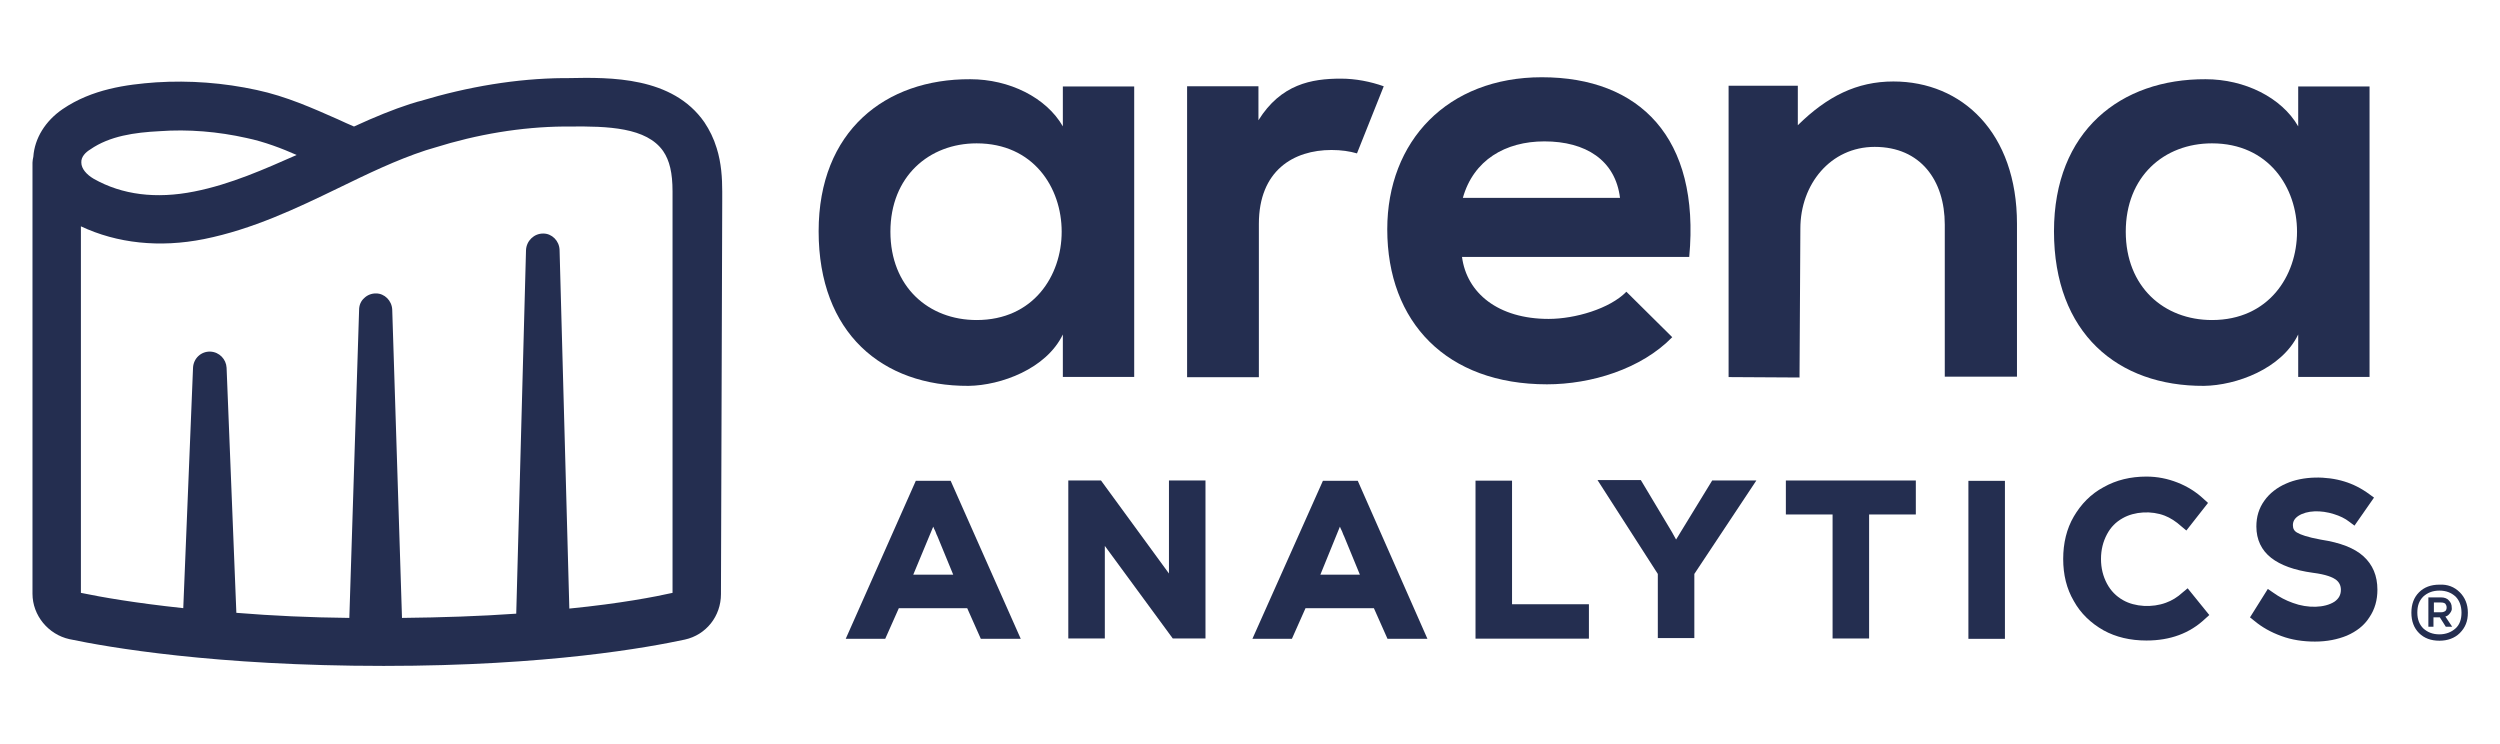
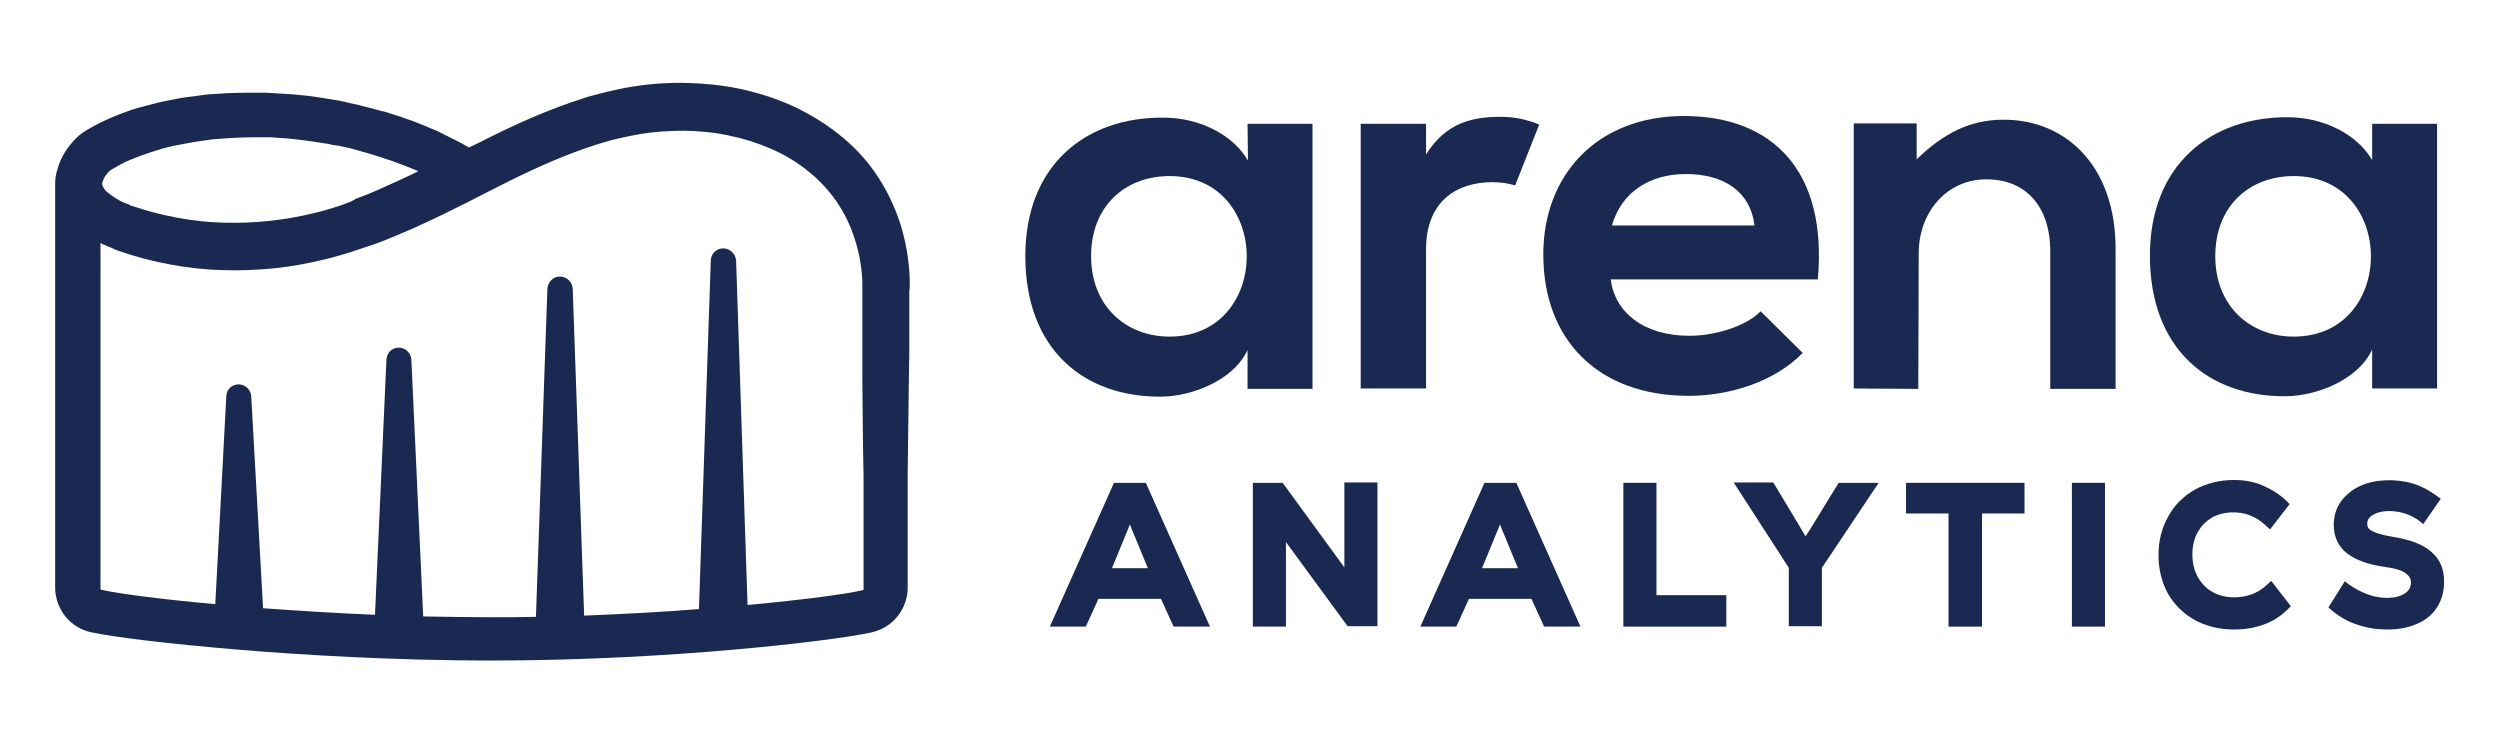
<svg xmlns="http://www.w3.org/2000/svg" version="1.1" id="Layer_1" x="0px" y="0px" viewBox="0 0 612 182" style="enable-background:new 0 0 612 182;" xml:space="preserve">
  <style type="text/css">
- 	.st0{fill:#242E50;}
+ 	.st0{fill:#1A2951;}
</style>
-   <g transform="matrix(0.124765,0,0,0.124765,159.73,48.5755)">
-     <g transform="matrix(8.33333,0,0,8.33333,-188.325,313.985)">
-       <path class="st0" d="M88.7,39.6c0.1,0.3,0.3,0.7,0.5,1.1c0.2,0.6,0.4,1,0.5,1.2l3.7,9H84L88.7,39.6z M92.8,28.8h-8.2L68.1,66h9.3    l3.2-7.2h16.1l3.2,7.2h9.4L92.8,28.8z" />
+   <g>
+     <g>
+       <path class="st0" d="M280.5,118.2h-7.8L257,153.4h8.8l3.1-6.8h15.3l3.1,6.8h8.9L280.5,118.2z M276.6,128.4c0.1,0.3,0.3,0.6,0.4,1    c0.2,0.6,0.4,1,0.5,1.2l3.5,8.5h-8.8L276.6,128.4z" />
+       <path class="st0" d="M329.1,118.2v20.7L314,118.2h-7.3v35.2h8.1v-20.7c0,0,0,0,0,0l15.1,20.6h7.3v-35.2H329.1z" />
+       <path class="st0" d="M371.2,118.2h-7.8l-15.7,35.2h8.8l3.1-6.8h15.3l3.1,6.8h8.9L371.2,118.2z M367.2,128.4c0.1,0.3,0.3,0.6,0.4,1    c0.2,0.6,0.4,1,0.5,1.2l3.5,8.5h-8.8L367.2,128.4z" />
+       <polygon class="st0" points="405.5,145.7 405.5,118.2 397.4,118.2 397.4,153.4 422.6,153.4 422.6,145.7   " />
+       <path class="st0" d="M450.1,118.2l-7,11.4c-0.4,0.6-0.8,1.2-1.1,1.7c-0.3-0.5-0.6-1-1-1.7l-6.9-11.5h-9.7l13.5,20.9v14.3h8.1V139    l13.9-20.8H450.1z" />
+       <polygon class="st0" points="466.6,118.2 466.6,125.7 477,125.7 477,153.4 485.2,153.4 485.2,125.7 495.6,125.7 495.6,118.2   " />
+       <rect x="507.2" y="118.2" class="st0" width="8.1" height="35.2" />
+       <path class="st0" d="M556,142.2l-1.1,1c-1.2,1.1-2.4,1.8-3.7,2.3c-3,1.1-6.9,1-9.6-0.6c-1.6-0.9-2.7-2.1-3.6-3.7    c-0.9-1.6-1.3-3.4-1.3-5.5c0-2,0.4-3.9,1.3-5.4c0.9-1.6,2-2.7,3.5-3.6c2.6-1.5,6.4-1.7,9.4-0.5c1.3,0.5,2.5,1.3,3.7,2.4l1.1,1    l4.8-6.2l-0.9-0.9c-1.7-1.6-3.7-2.8-5.8-3.7c-2.1-0.9-4.5-1.3-6.9-1.3c-3.5,0-6.7,0.8-9.5,2.3c-2.8,1.6-5.1,3.8-6.6,6.6    c-1.6,2.8-2.4,6-2.4,9.5c0,3.5,0.8,6.6,2.3,9.4c1.6,2.8,3.8,4.9,6.6,6.5c2.8,1.5,6,2.3,9.6,2.3c5.3,0,9.7-1.6,13-4.8l0.9-0.9    L556,142.2z" />
+       <path class="st0" d="M595.2,135.1c-2-1.8-5.1-3-9.5-3.7c-3.1-0.5-4.5-1.1-5.2-1.5c-0.7-0.4-1-0.9-1-1.7c0-0.9,0.4-1.5,1.3-2.1    c1.9-1.2,5-1.3,7.9-0.4c1.3,0.4,2.4,1,3.4,1.7l1.1,0.9l4.3-6.2l-1.1-0.8c-1.8-1.3-3.7-2.3-5.6-2.9c-4-1.2-9.1-1.2-12.9,0.5    c-2,0.9-3.6,2.2-4.8,3.8c-1.2,1.7-1.8,3.6-1.8,5.8c0,2.9,1.1,5.3,3.3,7c2.1,1.6,5.1,2.7,9.3,3.3c3.1,0.4,4.5,1.1,5.1,1.6    c0.8,0.6,1.2,1.3,1.2,2.2c0,1.1-0.5,2-1.4,2.6c-2.1,1.5-6,1.5-9.2,0.3c-1.6-0.6-3.1-1.4-4.4-2.3l-1.2-0.9l-4,6.4l0.9,0.8    c1.7,1.4,3.7,2.6,6.1,3.4c2.3,0.8,4.8,1.2,7.4,1.2c2.6,0,5-0.4,7.1-1.3c2.2-0.9,3.9-2.3,5-4c1.2-1.8,1.8-3.9,1.8-6.2    C598.4,139.4,597.3,136.9,595.2,135.1z" />
    </g>
-     <g transform="matrix(8.33333,0,0,8.33333,87.5208,367.605)">
-       <path class="st0" d="M111.1,22.3v21.9l-16-21.9h-7.7v37.2H96V37.7l0,0l16,21.8h7.7V22.3H111.1z" />
+     <g>
+       <path class="st0" d="M305.5,39.3c-3.7-6.4-12-10.5-20.6-10.5C265.9,28.6,251,40.3,251,62.7c0,22.7,14.2,34.6,33.4,34.4    c7.2-0.1,17.4-3.8,21-11.4l0,9.5h15.9V30.3h-15.9L305.5,39.3z M286.3,82.4c-10.6,0-19.2-7.4-19.2-19.7c0-12.4,8.5-19.6,19.2-19.6    C311.5,43.1,311.5,82.4,286.3,82.4z" />
+       <path class="st0" d="M367.4,28.6c-6.6,0-13.3,1.2-18.3,9.2l0-7.5h-16v64.8h16V61c0-12,7.8-16.4,16.2-16.4c2.2,0,4,0.3,5.6,0.8    l5.9-14.9C374,29.3,370.7,28.6,367.4,28.6z" />
+       <path class="st0" d="M412.2,28.4c-21,0-34.4,14.2-34.4,33.9c0,20.8,13.3,34.6,35.6,34.6c9.9,0,21-3.4,27.9-10.5L431,76.2    c-3.7,3.8-11.4,6-17.4,6c-11.3,0-18.3-5.8-19.3-13.8H445C447.4,41.8,433.9,28.4,412.2,28.4z M394.6,55.2    c2.4-8.4,9.5-12.6,18.1-12.6c9.2,0,15.8,4.2,16.8,12.6H394.6z" />
+       <path class="st0" d="M490.5,29.3c-8.2,0-14.7,3.3-21.3,9.7l0-8.8h-15.4v64.9l15.8,0.1l0.1-33.2c0-9.9,6.7-18.1,16.6-18.1    c10.3,0,15.6,7.5,15.6,17.4v33.9h16v-34C518,40.7,505.8,29.3,490.5,29.3z" />
+       <path class="st0" d="M580.7,30.3l0,8.9c-3.7-6.4-12-10.5-20.6-10.5c-18.9-0.1-33.8,11.6-33.8,33.9c0,22.7,14.2,34.6,33.4,34.4    c7.2-0.1,17.4-3.8,21-11.4l0,9.5h15.9V30.3H580.7z M561.5,82.4c-10.6,0-19.2-7.4-19.2-19.7c0-12.4,8.5-19.6,19.2-19.6    C586.7,43.1,586.7,82.4,561.5,82.4z" />
    </g>
-     <g transform="matrix(8.33333,0,0,8.33333,287.952,313.985)">
-       <path class="st0" d="M127.3,39.6c0.1,0.3,0.3,0.7,0.5,1.1c0.2,0.6,0.4,1,0.5,1.2l3.7,9h-9.3L127.3,39.6z M131.5,28.8h-8.2    L106.7,66h9.3l3.2-7.2h16.1l3.2,7.2h9.4L131.5,28.8z" />
-     </g>
-     <g transform="matrix(8.33333,0,0,8.33333,489.011,222.913)">
-       <path class="st0" d="M143.7,68.8V39.7h-8.6v37.2h26.7v-8.1H143.7z" />
-     </g>
-     <g transform="matrix(8.33333,0,0,8.33333,723.369,367.605)">
-       <path class="st0" d="M162.7,22.3l-7.4,12.1c-0.4,0.7-0.8,1.3-1.1,1.8c-0.3-0.5-0.6-1.1-1-1.8l-7.3-12.2h-10.2l14.2,22.1v15.1h8.6    V44.3l14.6-22C173.1,22.3,162.7,22.3,162.7,22.3z" />
-     </g>
-     <g transform="matrix(8.33333,0,0,8.33333,809.607,367.605)">
-       <path class="st0" d="M169.7,22.3v8h11v29.2h8.6V30.3h11v-8H169.7z" />
-     </g>
-     <g transform="matrix(8.33333,0,0,8.33333,-7469.73,-4331.72)">
-       <rect x="1206.2" y="586.3" class="st0" width="8.6" height="37.2" />
-     </g>
-     <g transform="matrix(8.33333,0,0,8.33333,1279.59,241.585)">
-       <path class="st0" d="M207.9,62.8l-1.2,1c-1.2,1.1-2.5,1.9-3.9,2.4c-3.2,1.2-7.3,1-10.1-0.6c-1.6-0.9-2.9-2.2-3.8-3.9    c-0.9-1.7-1.4-3.6-1.4-5.8s0.5-4.1,1.4-5.8s2.1-2.9,3.7-3.8c2.8-1.6,6.8-1.8,9.9-0.6c1.3,0.5,2.7,1.4,3.9,2.5l1.2,1l5.1-6.5    l-1-0.9c-1.8-1.7-3.9-3-6.2-3.9c-2.3-0.9-4.7-1.4-7.3-1.4c-3.7,0-7.1,0.8-10.1,2.5c-3,1.6-5.3,4-7,6.9s-2.5,6.3-2.5,10    s0.8,7,2.5,9.9c1.6,2.9,4,5.2,7,6.9c2.9,1.6,6.3,2.4,10.1,2.4c5.6,0,10.2-1.7,13.8-5.1l1-0.9L207.9,62.8z" />
-     </g>
-     <g transform="matrix(8.33333,0,0,8.33333,1485.28,277.004)">
-       <path class="st0" d="M224.6,51c-2.1-1.9-5.4-3.2-10-3.9c-3.3-0.6-4.8-1.2-5.5-1.6c-0.8-0.4-1.1-1-1.1-1.8c0-0.9,0.4-1.6,1.3-2.2    c2-1.3,5.3-1.4,8.4-0.4c1.3,0.4,2.6,1,3.6,1.8l1.2,0.9l4.6-6.6l-1.1-0.8c-1.9-1.4-3.9-2.4-5.9-3c-4.2-1.3-9.7-1.3-13.7,0.5    c-2.1,0.9-3.9,2.3-5.1,4c-1.3,1.8-1.9,3.8-1.9,6.1c0,3.1,1.2,5.6,3.5,7.4c2.2,1.7,5.4,2.9,9.8,3.5c3.2,0.4,4.7,1.1,5.4,1.6    c0.8,0.6,1.2,1.4,1.2,2.4c0,1.2-0.5,2.1-1.5,2.8c-2.3,1.5-6.3,1.6-9.8,0.3c-1.7-0.6-3.2-1.4-4.6-2.4l-1.3-0.9l-4.2,6.7l1,0.8    c1.8,1.5,3.9,2.7,6.4,3.6c2.4,0.9,5.1,1.3,7.9,1.3c2.8,0,5.3-0.5,7.5-1.4c2.3-1,4.1-2.4,5.3-4.3c1.3-1.9,1.9-4.1,1.9-6.5    C227.9,55.6,226.8,53,224.6,51" />
-     </g>
-     <g transform="matrix(8.33333,0,0,8.33333,1581.1,338.647)">
-       <path class="st0" d="M232.4,56.5c0.2-0.2,0.3-0.5,0.3-0.8c0-0.4-0.1-0.6-0.3-0.9c-0.2-0.2-0.6-0.3-1-0.3h-1.7v2.3h1.7    C231.8,56.8,232.1,56.7,232.4,56.5 M233.5,57c-0.3,0.4-0.6,0.7-1.1,0.8l1.6,2.4h-1.5l-1.4-2.2h-1.5v2.2h-1.2v-6.9h3    c0.7,0,1.4,0.2,1.8,0.7c0.5,0.5,0.7,1,0.7,1.7C234,56.2,233.8,56.6,233.5,57 M234.8,60.6c1-0.9,1.4-2.2,1.4-3.7    c0-1.6-0.5-2.9-1.4-3.8c-1-0.9-2.2-1.4-3.8-1.4s-2.8,0.5-3.8,1.4c-1,1-1.4,2.2-1.4,3.8s0.5,2.8,1.4,3.7c1,0.9,2.2,1.4,3.8,1.4    C232.5,62,233.8,61.5,234.8,60.6 M235.8,52.1c1.2,1.2,1.9,2.8,1.9,4.8s-0.6,3.5-1.9,4.8c-1.2,1.2-2.9,1.8-4.8,1.8    c-2,0-3.6-0.6-4.8-1.8s-1.8-2.8-1.8-4.8s0.6-3.6,1.8-4.8s2.8-1.8,4.8-1.8C232.9,50.2,234.5,50.8,235.8,52.1" />
-     </g>
-     <g transform="matrix(8.33333,0,0,8.33333,-137.348,-209.732)">
-       <path class="st0" d="M92.8,53.8C81.5,53.8,72.5,46,72.5,33s9.1-20.8,20.3-20.8C119.5,12.2,119.5,53.8,92.8,53.8 M113.1,8.2    c-3.9-6.8-12.6-11.1-21.8-11.1C71.3-3,55.6,9.3,55.6,32.9c0,24,15,36.5,35.3,36.4c7.6-0.1,18.3-4,22.2-12.1v10h16.8V-1.2h-16.8    L113.1,8.2z" />
-     </g>
-     <g transform="matrix(8.33333,0,0,8.33333,288.937,61.625)">
-       <path class="st0" d="M127.4-35.6c-6.9,0-14.1,1.3-19.4,9.8v-8H91.2v68.5h16.9V-1.4c0-12.6,8.2-17.4,17.1-17.4c2.3,0,4.3,0.3,6,0.8    l6.3-15.8C134.4-34.9,130.9-35.6,127.4-35.6" />
-     </g>
-     <g transform="matrix(8.33333,0,0,8.33333,431.686,-70.2625)">
-       <path class="st0" d="M139,8.3C141.5-0.6,149-5,158.2-5c9.7,0,16.7,4.4,17.8,13.3C176,8.3,139,8.3,139,8.3z M157.6-20.1    c-22.2,0-36.4,15-36.4,35.8c0,21.9,14,36.5,37.6,36.5c10.4,0,22.2-3.6,29.5-11.1l-10.8-10.7c-3.9,4-12.1,6.4-18.3,6.4    c-11.9,0-19.3-6.1-20.4-14.6h53.5C194.9-5.9,180.6-20.1,157.6-20.1" />
-     </g>
-     <g transform="matrix(8.33333,0,0,8.33333,935.576,62.1967)">
-       <path class="st0" d="M179.9-35c-8.6,0-15.6,3.5-22.5,10.3V-34h-16.3v68.6l16.7,0.1L158-0.4c0-10.4,7.1-19.2,17.5-19.2    c10.8,0,16.5,7.9,16.5,18.3v35.8h17v-36C209-22.9,196.1-35,179.9-35" />
-     </g>
-     <g transform="matrix(8.33333,0,0,8.33333,1308.19,-209.732)">
-       <path class="st0" d="M210.2,53.8c-11.3,0-20.3-7.8-20.3-20.8s9-20.8,20.3-20.8C236.9,12.2,236.9,53.8,210.2,53.8 M230.5-1.2v9.4    c-3.9-6.8-12.6-11.1-21.8-11.1C188.7-3,173,9.3,173,32.9c0,24,15,36.5,35.3,36.4c7.6-0.1,18.3-4,22.2-12.1v10h16.8V-1.2H230.5z" />
-     </g>
-     <g transform="matrix(8.33333,0,0,8.33333,-493.167,-204.429)">
-       <path class="st0" d="M63.9,117.4c-4,0.9-12.2,2.5-24.3,3.7l-2.3-84.5c-0.1-2.1-1.8-3.8-3.8-3.8h-0.1c-2.1,0-3.9,1.7-4,3.9    l-2.3,85.6c-8.5,0.6-17.6,0.9-26.9,1l-2.3-72.6c-0.1-2.1-1.8-3.8-3.8-3.8H-6c-1,0-2,0.4-2.7,1.1c-0.8,0.7-1.2,1.7-1.2,2.8    l-2.3,72.5c-9.2-0.1-18.1-0.5-26.6-1.2l-2.3-57.7c-0.1-2-1.7-3.7-3.8-3.8c-2.2-0.1-4,1.6-4.1,3.8l-2.3,56.6    c-11.3-1.2-19.3-2.6-24.1-3.6V31.1c8.5,4,18.5,5.1,29,3c11.4-2.3,21.7-7.2,31.6-12c7-3.4,13.6-6.6,20.6-8.9c0.7-0.2,1.3-0.4,2-0.6    c10.2-3.2,20.5-4.9,30.5-5h1.3c9.1-0.1,18.2,0.2,22.1,5.8c1.5,2.2,2.2,5.1,2.2,9.5C63.9,27.4,63.9,111.2,63.9,117.4 M-48.7,22.9    c-9,1.8-17,0.8-23.7-3c-1.7-1-2.9-2.4-2.9-3.8c-0.1-1.4,1.1-2.5,2.1-3.1c4.6-3.2,10.5-4,16.3-4.3c6.8-0.5,13.8,0.1,20.5,1.6    c4.3,0.9,8.4,2.5,11.8,4C-32.1,17.6-40.1,21.2-48.7,22.9 M75.6,22.9c0-3.1-0.2-6.7-1.3-10.2c-0.7-2.3-1.7-4.3-2.9-6.1    C63.9-4.2,49.2-4,39.5-3.8h-1.3c-11,0.1-22.4,2-33.7,5.4C3.6,1.8,2.9,2.1,2.1,2.3c-4,1.3-8.2,3-13.2,5.3c-1.2-0.5-2.5-1.1-3.8-1.7    C-20.8,3.3-27,0.5-34-1c-7.8-1.7-15.8-2.3-23.7-1.8c-7,0.5-15.1,1.6-22,6.3c-4.1,2.8-6.6,6.9-6.9,11.2c-0.1,0.5-0.2,1-0.2,1.4    v101.5c0,5.1,3.7,9.6,8.7,10.7c9,1.9,34.2,6.3,74,6.3c38.8,0,62.5-4.4,70.9-6.2c5-1.1,8.5-5.5,8.5-10.7l0.3-92.5    C75.6,24.4,75.6,23.7,75.6,22.9" />
-     </g>
+     <path class="st0" d="M222.7,70.5c0-0.3,0-0.6,0-0.8c0-0.3,0-0.6,0-0.8c0-0.3,0-0.6,0-0.8c-0.2-4.4-0.9-8.9-2.3-13.3   c-1.4-4.3-3.4-8.5-6-12.3c-2.6-3.8-5.8-7.1-9.4-9.9c-3.6-2.8-7.5-5.1-11.5-6.9c-4.1-1.8-8.3-3.1-12.6-4c-4.3-0.9-8.7-1.3-13-1.4   c-4.3-0.1-8.7,0.2-13,0.9c-2.1,0.3-4.3,0.8-6.4,1.3c-1,0.3-2.1,0.5-3.1,0.8c-0.5,0.1-1,0.3-1.5,0.4l-1.5,0.5   c-8.1,2.6-15.7,6-22.9,9.6c-1.6,0.8-3.1,1.6-4.7,2.3c-1.2-0.7-2.5-1.4-3.7-2c-0.5-0.2-1-0.5-1.4-0.7c-0.5-0.2-1-0.5-1.4-0.7   l-1.4-0.7l-1.5-0.6l-0.7-0.3l-0.7-0.3c-0.5-0.2-1-0.4-1.5-0.6c-1-0.4-2-0.8-3-1.1c-1-0.4-2-0.7-3-1c-0.5-0.2-1-0.3-1.5-0.5   c-0.5-0.2-1-0.3-1.5-0.4l-1.5-0.4l-1.5-0.4l-0.8-0.2l-0.8-0.2l-1.5-0.4l-1.5-0.3c-0.3-0.1-0.5-0.1-0.8-0.2l-0.8-0.2   c-0.5-0.1-1-0.2-1.5-0.3L81,24.3c-2.1-0.3-4.1-0.7-6.2-0.9c-1-0.1-2.1-0.2-3.1-0.3c-0.5,0-1-0.1-1.6-0.1c-0.5,0-1-0.1-1.6-0.1   l-1.6-0.1l-1.6-0.1l-0.8,0l-0.8,0l-1.6,0c-2.1,0-4.2,0-6.3,0.1c-0.5,0-1.1,0.1-1.6,0.1c-0.5,0-1.1,0.1-1.6,0.1l-1.6,0.1l-1.6,0.2   c-0.3,0-0.5,0.1-0.8,0.1L48,23.5c-0.5,0.1-1,0.1-1.6,0.2c-1.1,0.1-2.1,0.3-3.2,0.5c-2.1,0.4-4.2,0.8-6.3,1.4   c-0.5,0.1-1,0.3-1.6,0.4L35,26.1l-0.4,0.1l-0.8,0.2c-1,0.3-2,0.6-3,1c-2,0.7-4.1,1.6-6.2,2.6c-1,0.5-2.1,1.1-3.1,1.7   c-0.3,0.2-0.5,0.3-0.8,0.5l-0.2,0.1l-0.3,0.2c-0.2,0.1-0.3,0.3-0.5,0.4c-0.7,0.5-1.2,1.1-1.7,1.6c-1,1.1-1.9,2.3-2.6,3.6   c-0.7,1.3-1.2,2.7-1.6,4.3c-0.2,0.8-0.3,1.7-0.3,2.6c0,0.2,0,0.4,0,0.6c0,0.1,0,0.2,0,0.3l0,97.9c0,2.6,0.9,5.1,2.5,7.1   c1.6,2,3.9,3.4,6.4,3.9c5.1,1.1,18.4,2.8,36.7,4.3c14.6,1.2,37,2.6,61.2,2.6c23.5,0,44.8-1.4,58.5-2.6c15.1-1.3,28.7-3,34.6-4.3   c2.5-0.6,4.7-1.9,6.3-3.9c1.6-2,2.5-4.5,2.5-7l0-27.5c0-0.1,0-0.2,0-0.3c0.1-8,0.2-16,0.3-24l0.1-6l0-6l0-6l0-3L222.7,70.5z    M25,44.9c0.1-0.3,0.2-0.8,0.5-1.3c0.2-0.5,0.6-0.9,0.9-1.3c0.2-0.2,0.3-0.3,0.4-0.4c0,0,0.1-0.1,0.1-0.1l0,0l0.1-0.1   c0.2-0.1,0.3-0.2,0.5-0.3c0.7-0.4,1.4-0.8,2.1-1.2c1.5-0.8,3.1-1.4,4.9-2.1c0.9-0.3,1.7-0.6,2.6-0.9l0.7-0.2l0.3-0.1l0.3-0.1   c0.4-0.1,0.9-0.3,1.3-0.4c1.8-0.5,3.6-0.9,5.4-1.2c0.9-0.2,1.8-0.3,2.8-0.5c0.5-0.1,0.9-0.1,1.4-0.2l0.7-0.1c0.2,0,0.5-0.1,0.7-0.1   l1.4-0.2l1.4-0.1c0.5,0,0.9-0.1,1.4-0.1c0.5,0,0.9-0.1,1.4-0.1c1.9-0.1,3.8-0.2,5.7-0.2l1.4,0l0.7,0l0.7,0l1.4,0l1.4,0.1   c0.5,0,0.9,0.1,1.4,0.1c0.5,0,0.9,0.1,1.4,0.1c0.9,0.1,1.9,0.2,2.8,0.3c1.9,0.2,3.8,0.5,5.6,0.8l1.4,0.2c0.5,0.1,0.9,0.2,1.4,0.3   l0.7,0.1c0.2,0,0.5,0.1,0.7,0.1l1.4,0.3l1.4,0.3l0.7,0.2l0.7,0.2l1.4,0.4l1.4,0.4c4.2,1.2,8.4,2.7,12.4,4.4   c-1.5,0.8-3.1,1.5-4.6,2.2c-1.8,0.8-3.5,1.6-5.3,2.4c-1.8,0.8-3.5,1.5-5.3,2.1L86,49.3c-0.4,0.2-0.9,0.3-1.3,0.5   c-0.4,0.2-0.9,0.3-1.3,0.5c-0.4,0.1-0.9,0.3-1.3,0.4c-1.8,0.6-3.6,1.1-5.4,1.5c-3.6,0.9-7.3,1.5-11,1.9c-3.7,0.4-7.4,0.5-11.2,0.4   c-3.7-0.1-7.4-0.5-11.1-1.2c-3.7-0.7-7.3-1.6-10.8-2.8l-0.7-0.2c-0.1,0-0.1,0-0.1-0.1l-0.1-0.1c-0.1,0-0.2-0.1-0.3-0.1   c-0.4-0.1-0.7-0.3-1.1-0.4c-0.7-0.3-1.4-0.7-2-1.1c-0.6-0.4-1.2-0.8-1.7-1.2c-0.1-0.1-0.3-0.2-0.4-0.3l-0.2-0.2l-0.1-0.1   c-0.2-0.2-0.3-0.3-0.4-0.5c-0.2-0.3-0.3-0.6-0.4-0.7c0,0,0-0.1,0-0.1c0,0,0,0,0,0c0,0,0,0,0,0C25,45.2,25,45.1,25,44.9z    M211.1,144.5c-3.8,0.9-14.1,2.3-28.1,3.6l-2.8-84.3c-0.1-1.6-1.4-2.9-3-3c-1.7-0.1-3.2,1.3-3.2,3l-2.9,85.3   c-8.6,0.7-18.1,1.2-28.1,1.6l-2.8-80c-0.1-1.6-1.3-2.9-3-3c-1.7-0.1-3.1,1.3-3.2,3l-2.8,80.3c-3.5,0.1-7.1,0.1-10.6,0.1   c-5.6,0-11.3-0.1-17-0.2l-2.9-62.9c-0.1-1.5-1.3-2.8-2.9-2.9c-1.7-0.1-3.1,1.2-3.2,2.9l-2.8,62.5c-9.6-0.4-18.9-1-27.4-1.6L61.5,97   c-0.1-1.5-1.3-2.8-2.9-2.9c-1.7-0.1-3.2,1.2-3.2,2.9l-2.7,50.9c-13.2-1.2-23.3-2.5-27.8-3.5c-0.2,0-0.3-0.2-0.3-0.4l0-84.5   c0.4,0.2,0.7,0.4,1.1,0.5c0.6,0.3,1.1,0.5,1.7,0.7c0.1,0.1,0.3,0.1,0.4,0.2l0.2,0.1c0.1,0,0.1,0.1,0.2,0.1l0.8,0.3   c4,1.4,8.2,2.5,12.4,3.3c4.2,0.8,8.5,1.3,12.7,1.4c4.3,0.2,8.6,0,12.8-0.4c4.2-0.4,8.4-1.2,12.6-2.2c2.1-0.5,4.1-1.1,6.1-1.7   c0.5-0.2,1-0.3,1.5-0.5c0.5-0.2,1-0.3,1.5-0.5c0.5-0.2,1-0.3,1.5-0.5l1.5-0.5c2-0.7,3.9-1.5,5.8-2.3c1.9-0.8,3.8-1.6,5.7-2.5   c7.5-3.4,14.6-7.2,21.6-10.7c7.1-3.5,14.1-6.6,21.3-8.9l1.3-0.4c0.4-0.1,0.9-0.3,1.4-0.4c0.9-0.3,1.8-0.5,2.7-0.7   c1.8-0.4,3.6-0.8,5.4-1.1c3.6-0.6,7.3-0.8,10.9-0.8c3.6,0.1,7.3,0.4,10.8,1.2c3.5,0.7,7,1.8,10.2,3.2c3.2,1.4,6.3,3.2,9,5.4   c2.7,2.1,5.1,4.7,7,7.4c1.9,2.8,3.5,5.9,4.5,9.2c1.1,3.3,1.7,6.7,1.9,10.3c0,0.2,0,0.4,0,0.7c0,0.2,0,0.4,0,0.7c0,0.2,0,0.4,0,0.7   l0,0.7l0,3l0,6l0,6l0,6c0.1,8,0.1,16,0.3,24c0,0.1,0,0.2,0,0.4l0,27.5C211.4,144.3,211.3,144.4,211.1,144.5z" />
  </g>
</svg>
